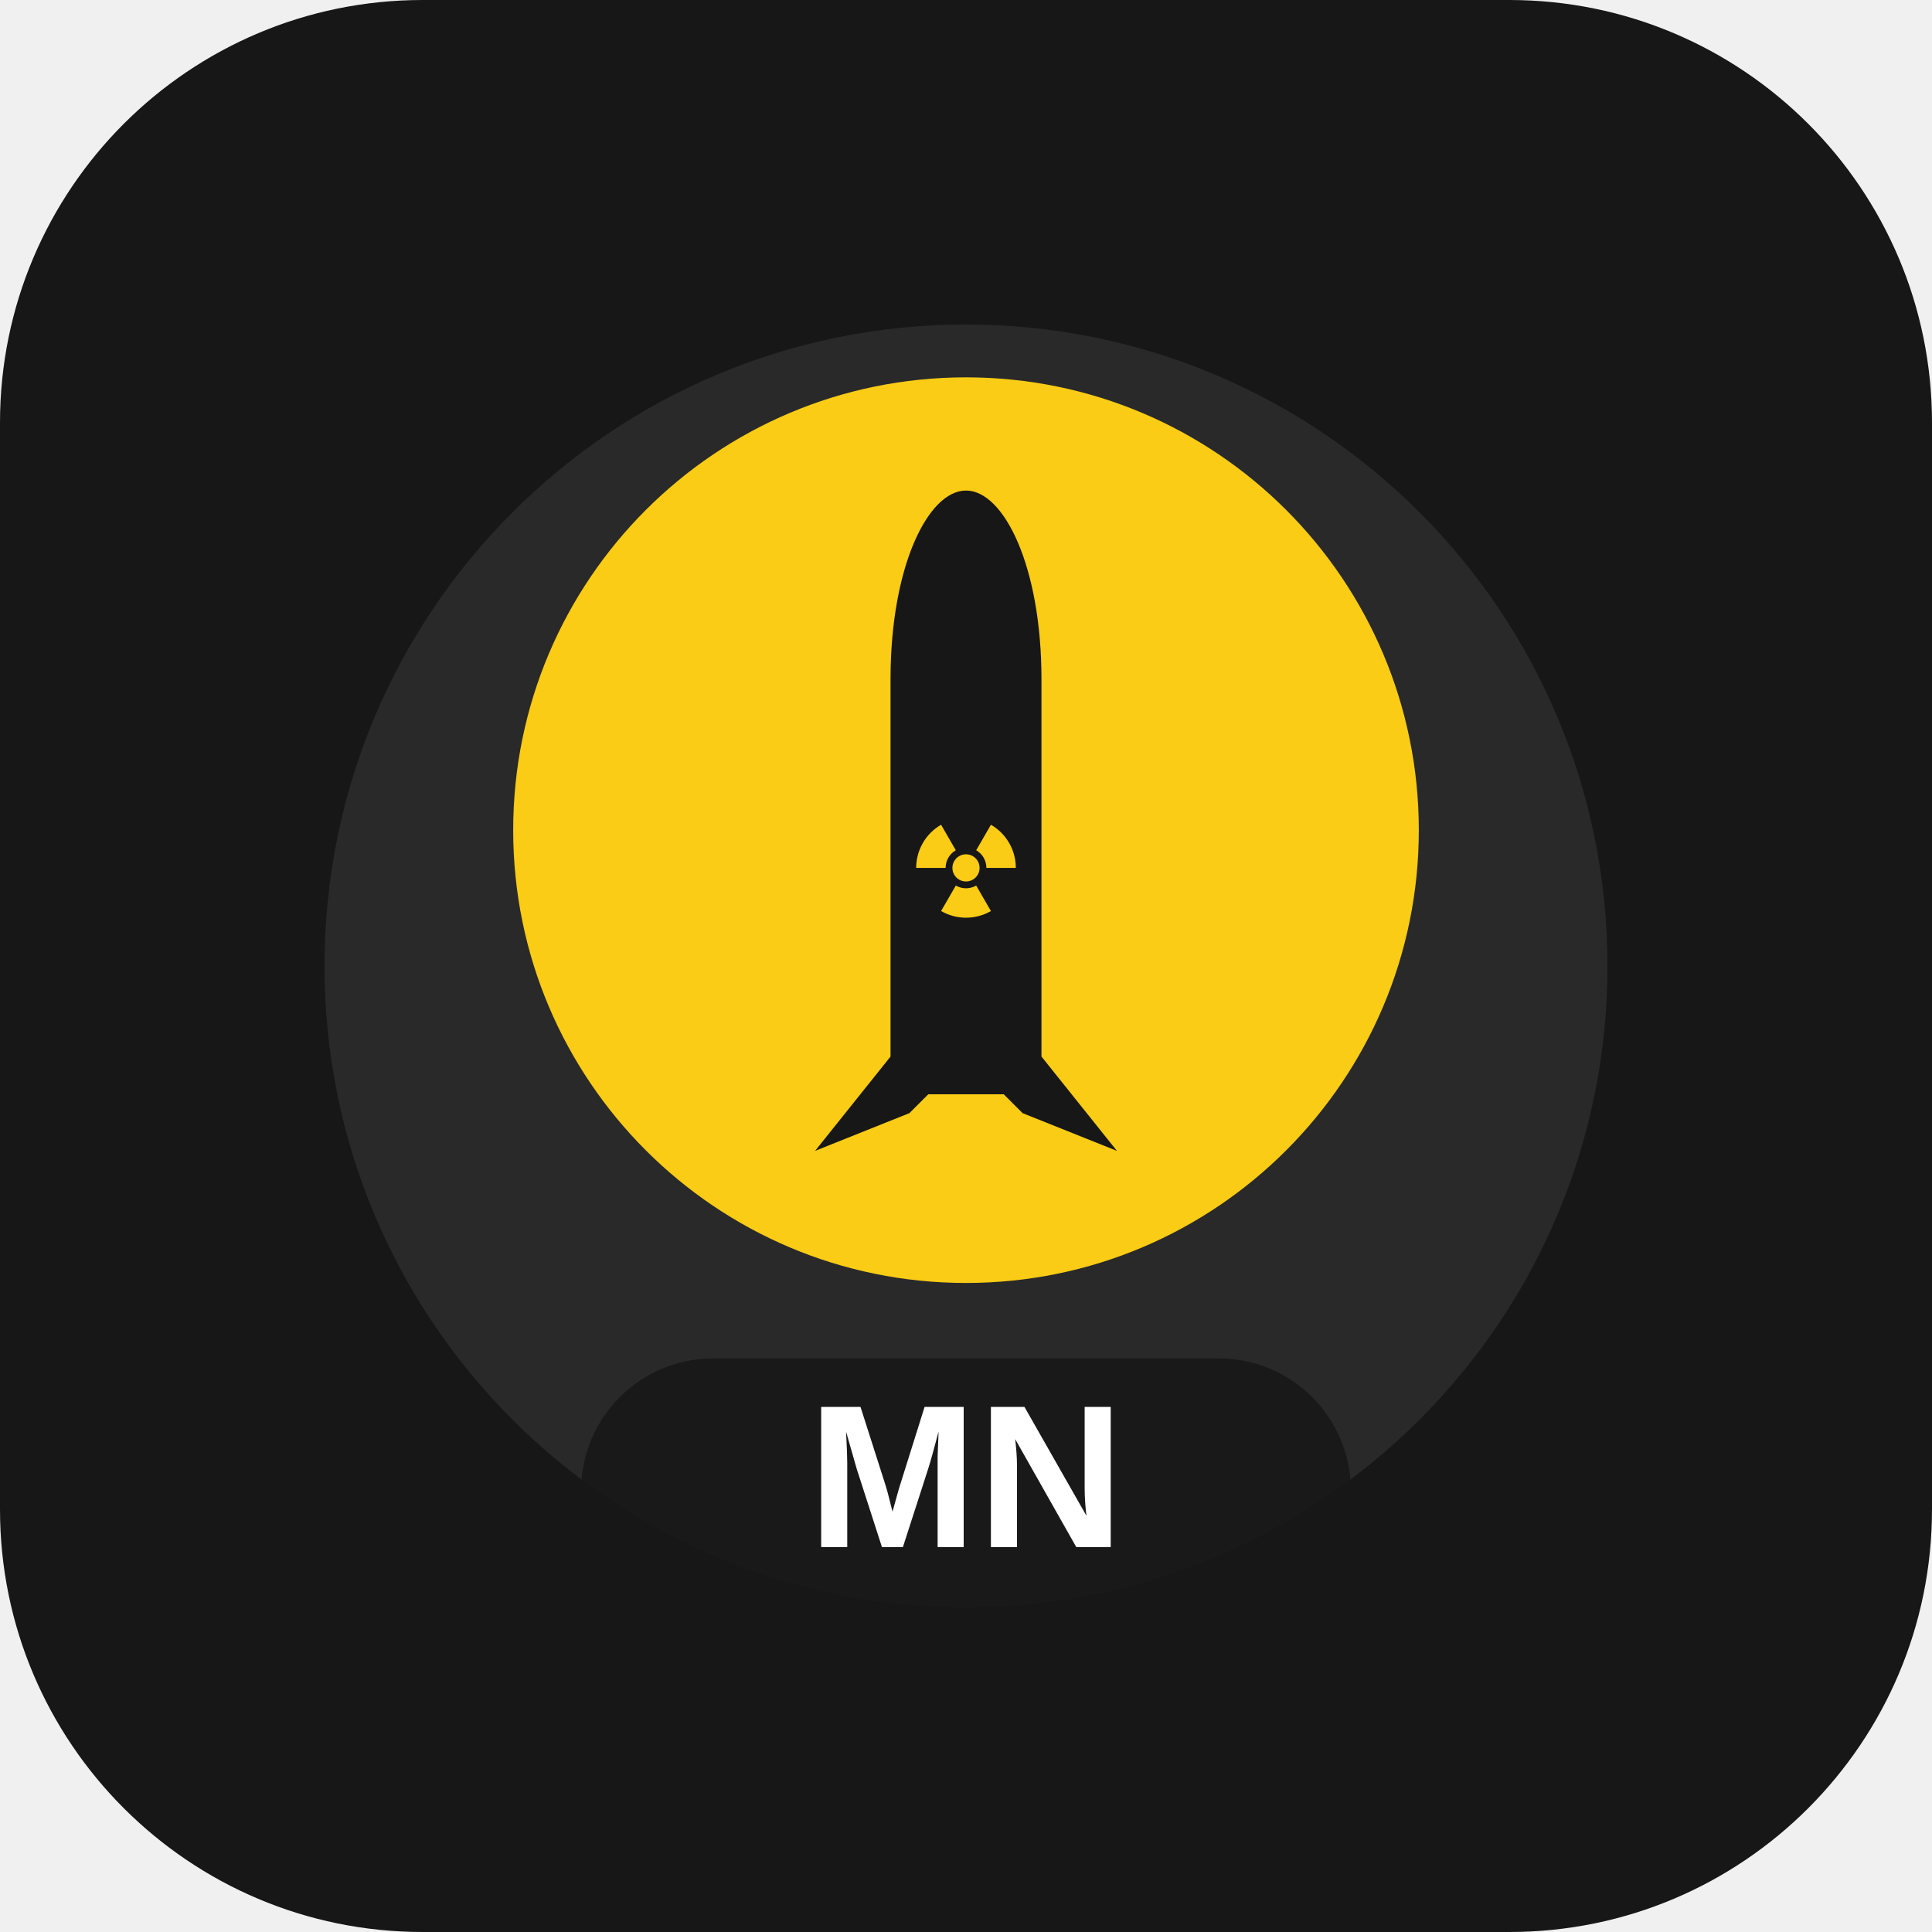
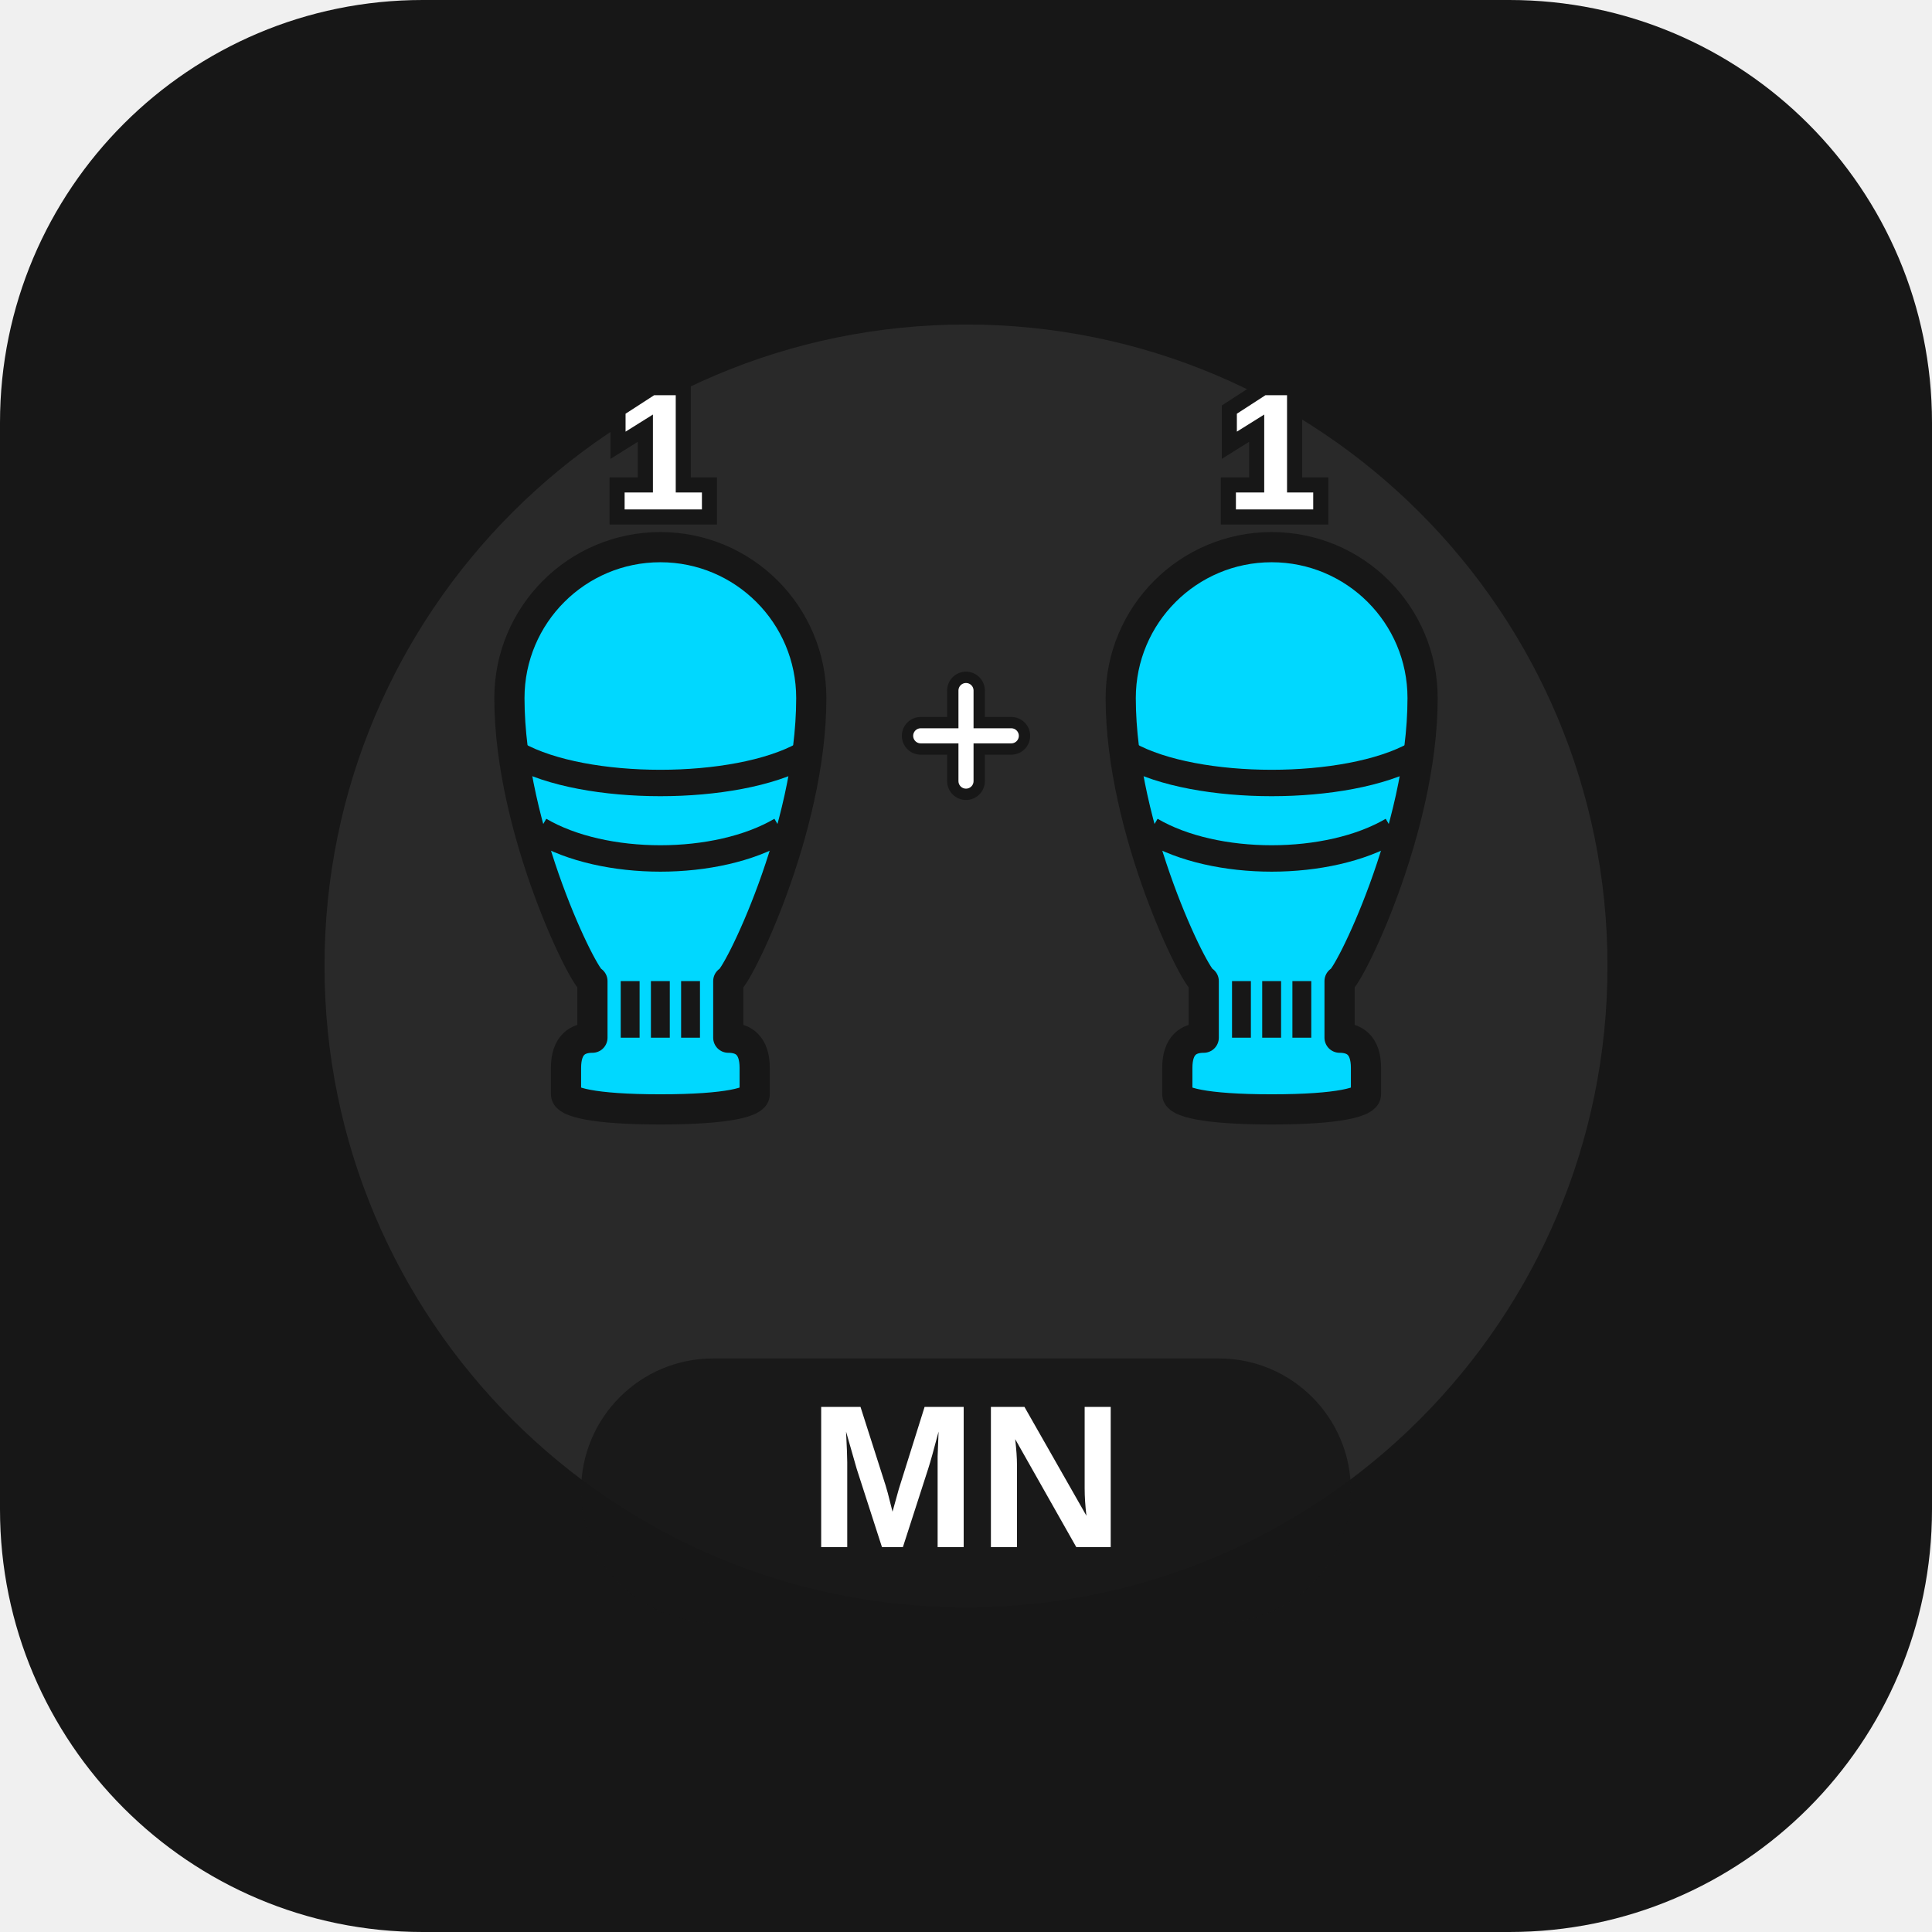
<svg xmlns="http://www.w3.org/2000/svg" width="512" height="512" viewBox="0 0 512 512" role="img" aria-label="Merge a Nuke Guide icon">
  <rect width="512" height="512" rx="112" fill="#171717" />
  <circle cx="256" cy="256" r="170" fill="#ffffff" opacity="0.08" />
-   <circle cx="256" cy="220" r="120" fill="#facc15" />
-   <path d="M 256,130 C 246,130 236,150 236,180 L 236,280 L 216,305 L 241,295 L 246,290 L 256,290 L 266,290 L 271,295 L 296,305 L 276,280 L 276,180 C 276,150 266,130 256,130 Z" fill="#171717" />
-   <g transform="translate(256, 230) scale(0.12) rotate(90)" fill="#facc15">
-     <circle cx="0" cy="0" r="30" />
-     <path id="radiation-petal-small" d="M39,-22.5 L95.3,-55 A110,110 0 0 1 95.3,55 L39,22.5 A45,45 0 0 0 39,-22.5 Z" />
-     <use href="#radiation-petal-small" transform="rotate(120)" />
-     <use href="#radiation-petal-small" transform="rotate(240)" />
-   </g>
+   <defs>
+     <g id="official-bomb">
+       <path d="M -40,-20 A 40,40 0 0 1 40,-20 C 40,15 20,55 18,55 L 18,70 C 22,70 25,72 25,78 L 25,85 C 25,87 18,89 0,89 C -18,89 -25,87 -25,85 L -25,78 C -25,72 -22,70 -18,70 L -18,55 C -20,55 -40,15 -40,-20 Z" fill="#00d8ff" stroke="#171717" stroke-width="8" stroke-linejoin="round" />
+       <path d="M -38,-5 C -20,5 20,5 38,-5" fill="none" stroke="#171717" stroke-width="7" />
+       <path d="M -32,15 C -15,25 15,25 32,15" fill="none" stroke="#171717" stroke-width="7" />
+       <path d="M -8,55 L -8,70 M 0,55 L 0,70 M 8,55 L 8,70" fill="none" stroke="#171717" stroke-width="5" />
+     </g>
+   </defs>
+   <use href="#official-bomb" x="175" y="205" />
+   <use href="#official-bomb" x="337" y="205" />
+   <path d="M 244,195 L 268,195 M 256,183 L 256,207" fill="none" stroke="#171717" stroke-width="10" stroke-linecap="round" />
+   <path d="M 244,195 L 268,195 M 256,183 L 256,207" fill="none" stroke="#ffffff" stroke-width="4" stroke-linecap="round" />
+   <text x="175" y="135" text-anchor="middle" font-family="Arial, sans-serif" font-size="44" font-weight="900" fill="#ffffff" stroke="#171717" stroke-width="8" paint-order="stroke fill">1</text>
+   <text x="337" y="135" text-anchor="middle" font-family="Arial, sans-serif" font-size="44" font-weight="900" fill="#ffffff" stroke="#171717" stroke-width="8" paint-order="stroke fill">1</text>
  <rect x="154" y="360" width="204" height="70" rx="35" fill="#171717" opacity="0.88" />
  <text x="256" y="410" text-anchor="middle" font-family="Arial, sans-serif" font-size="54" font-weight="800" fill="#ffffff">MN</text>
</svg>
